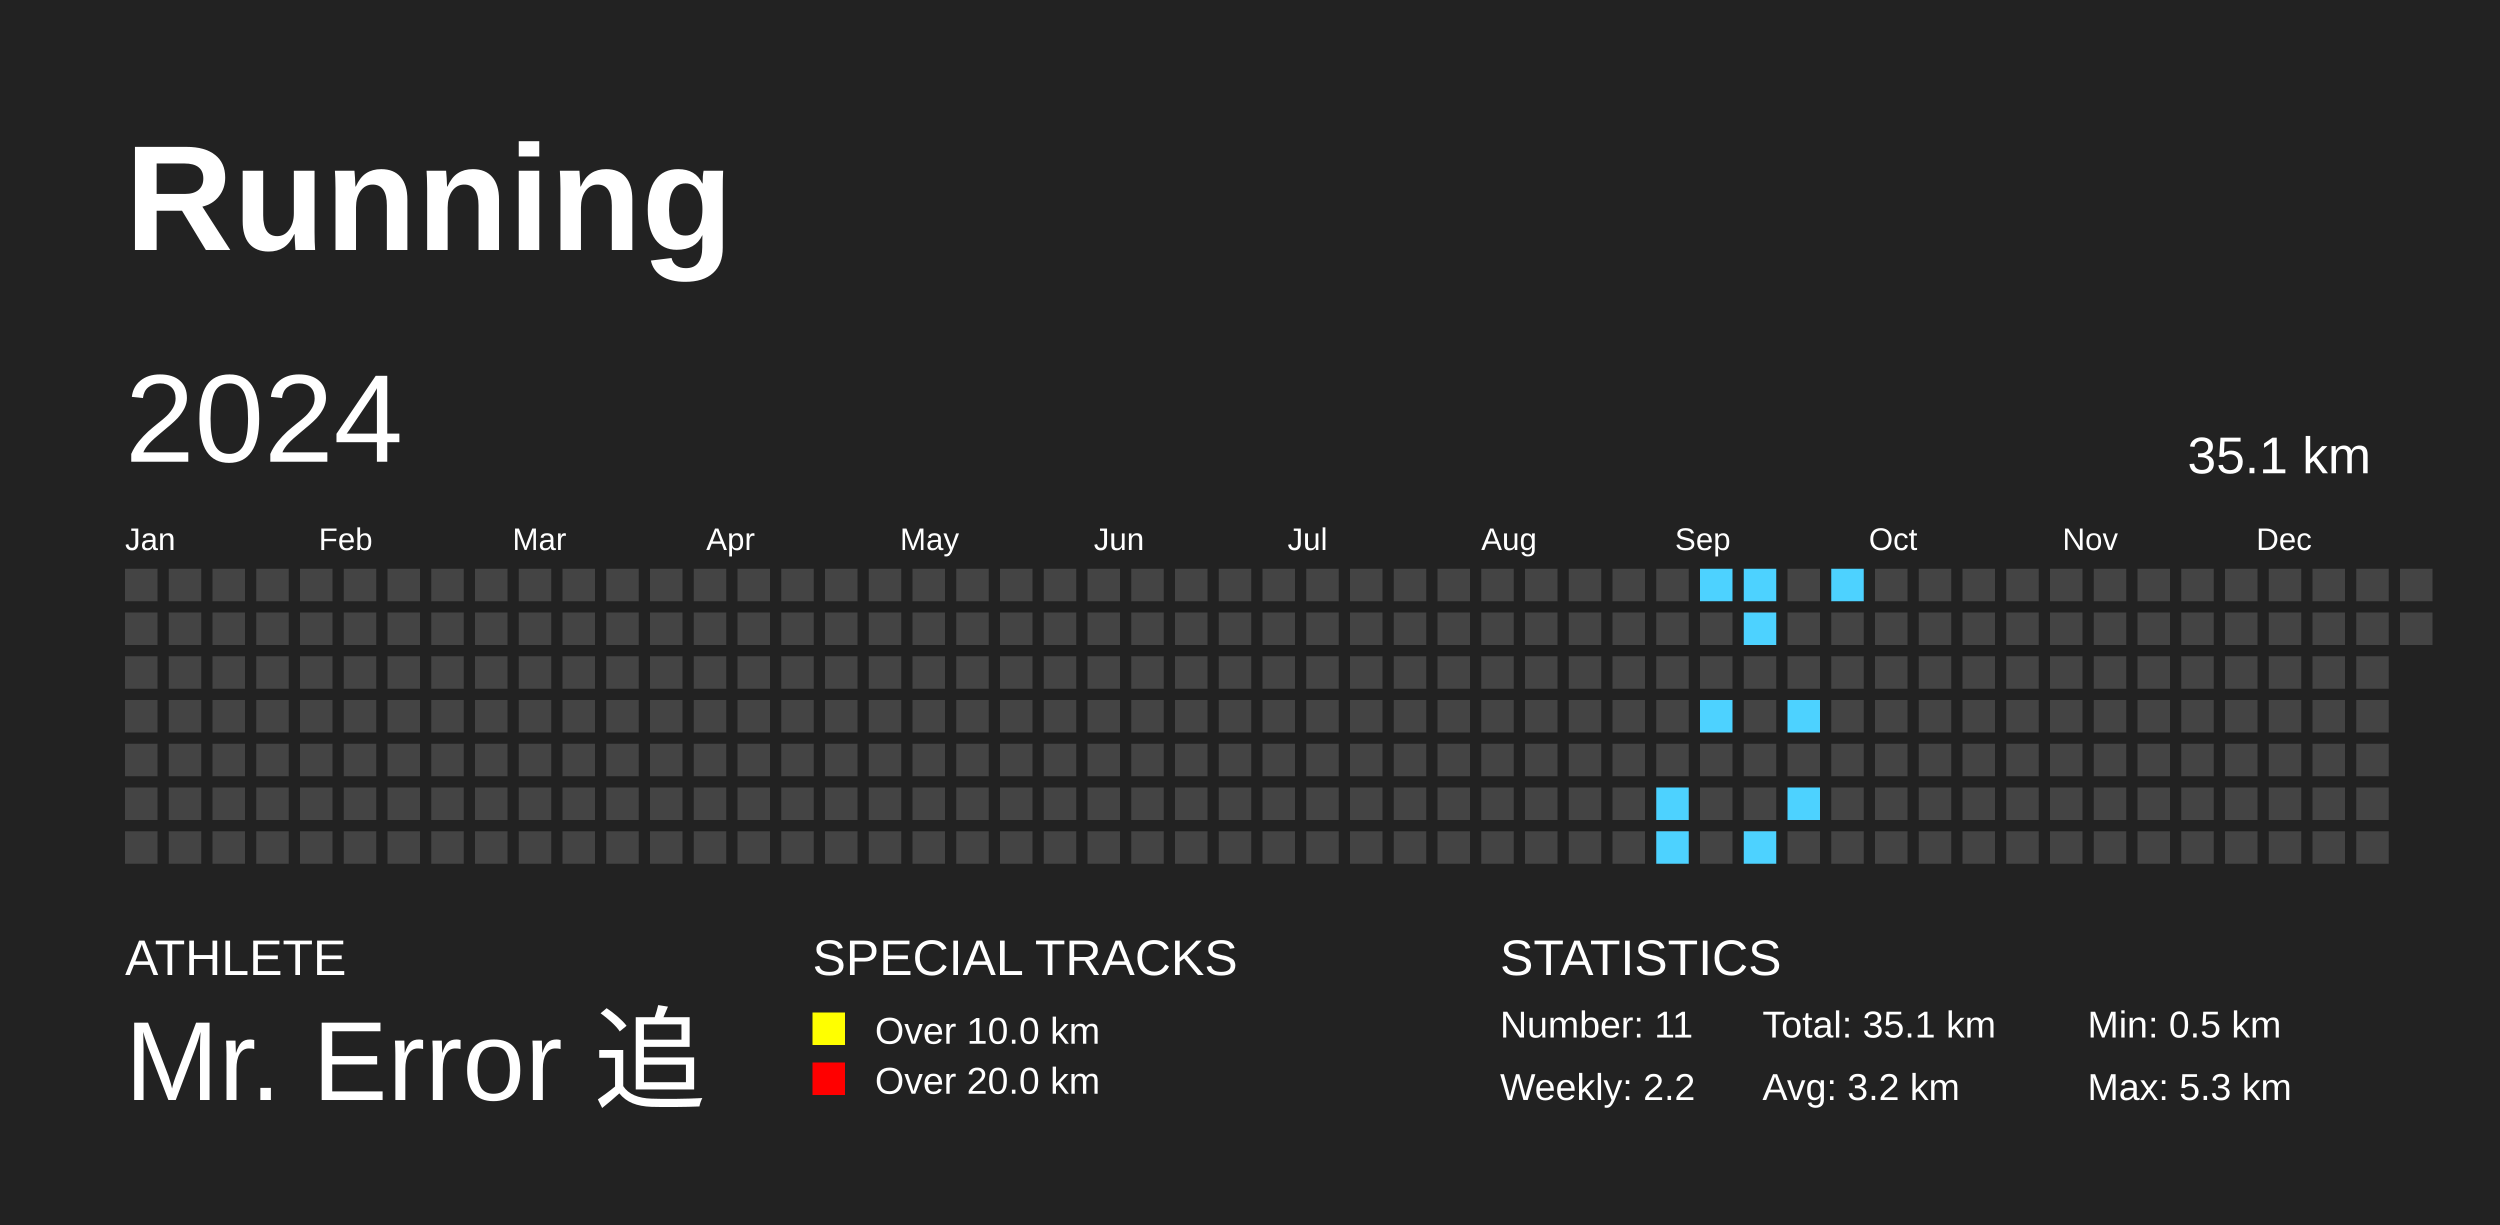
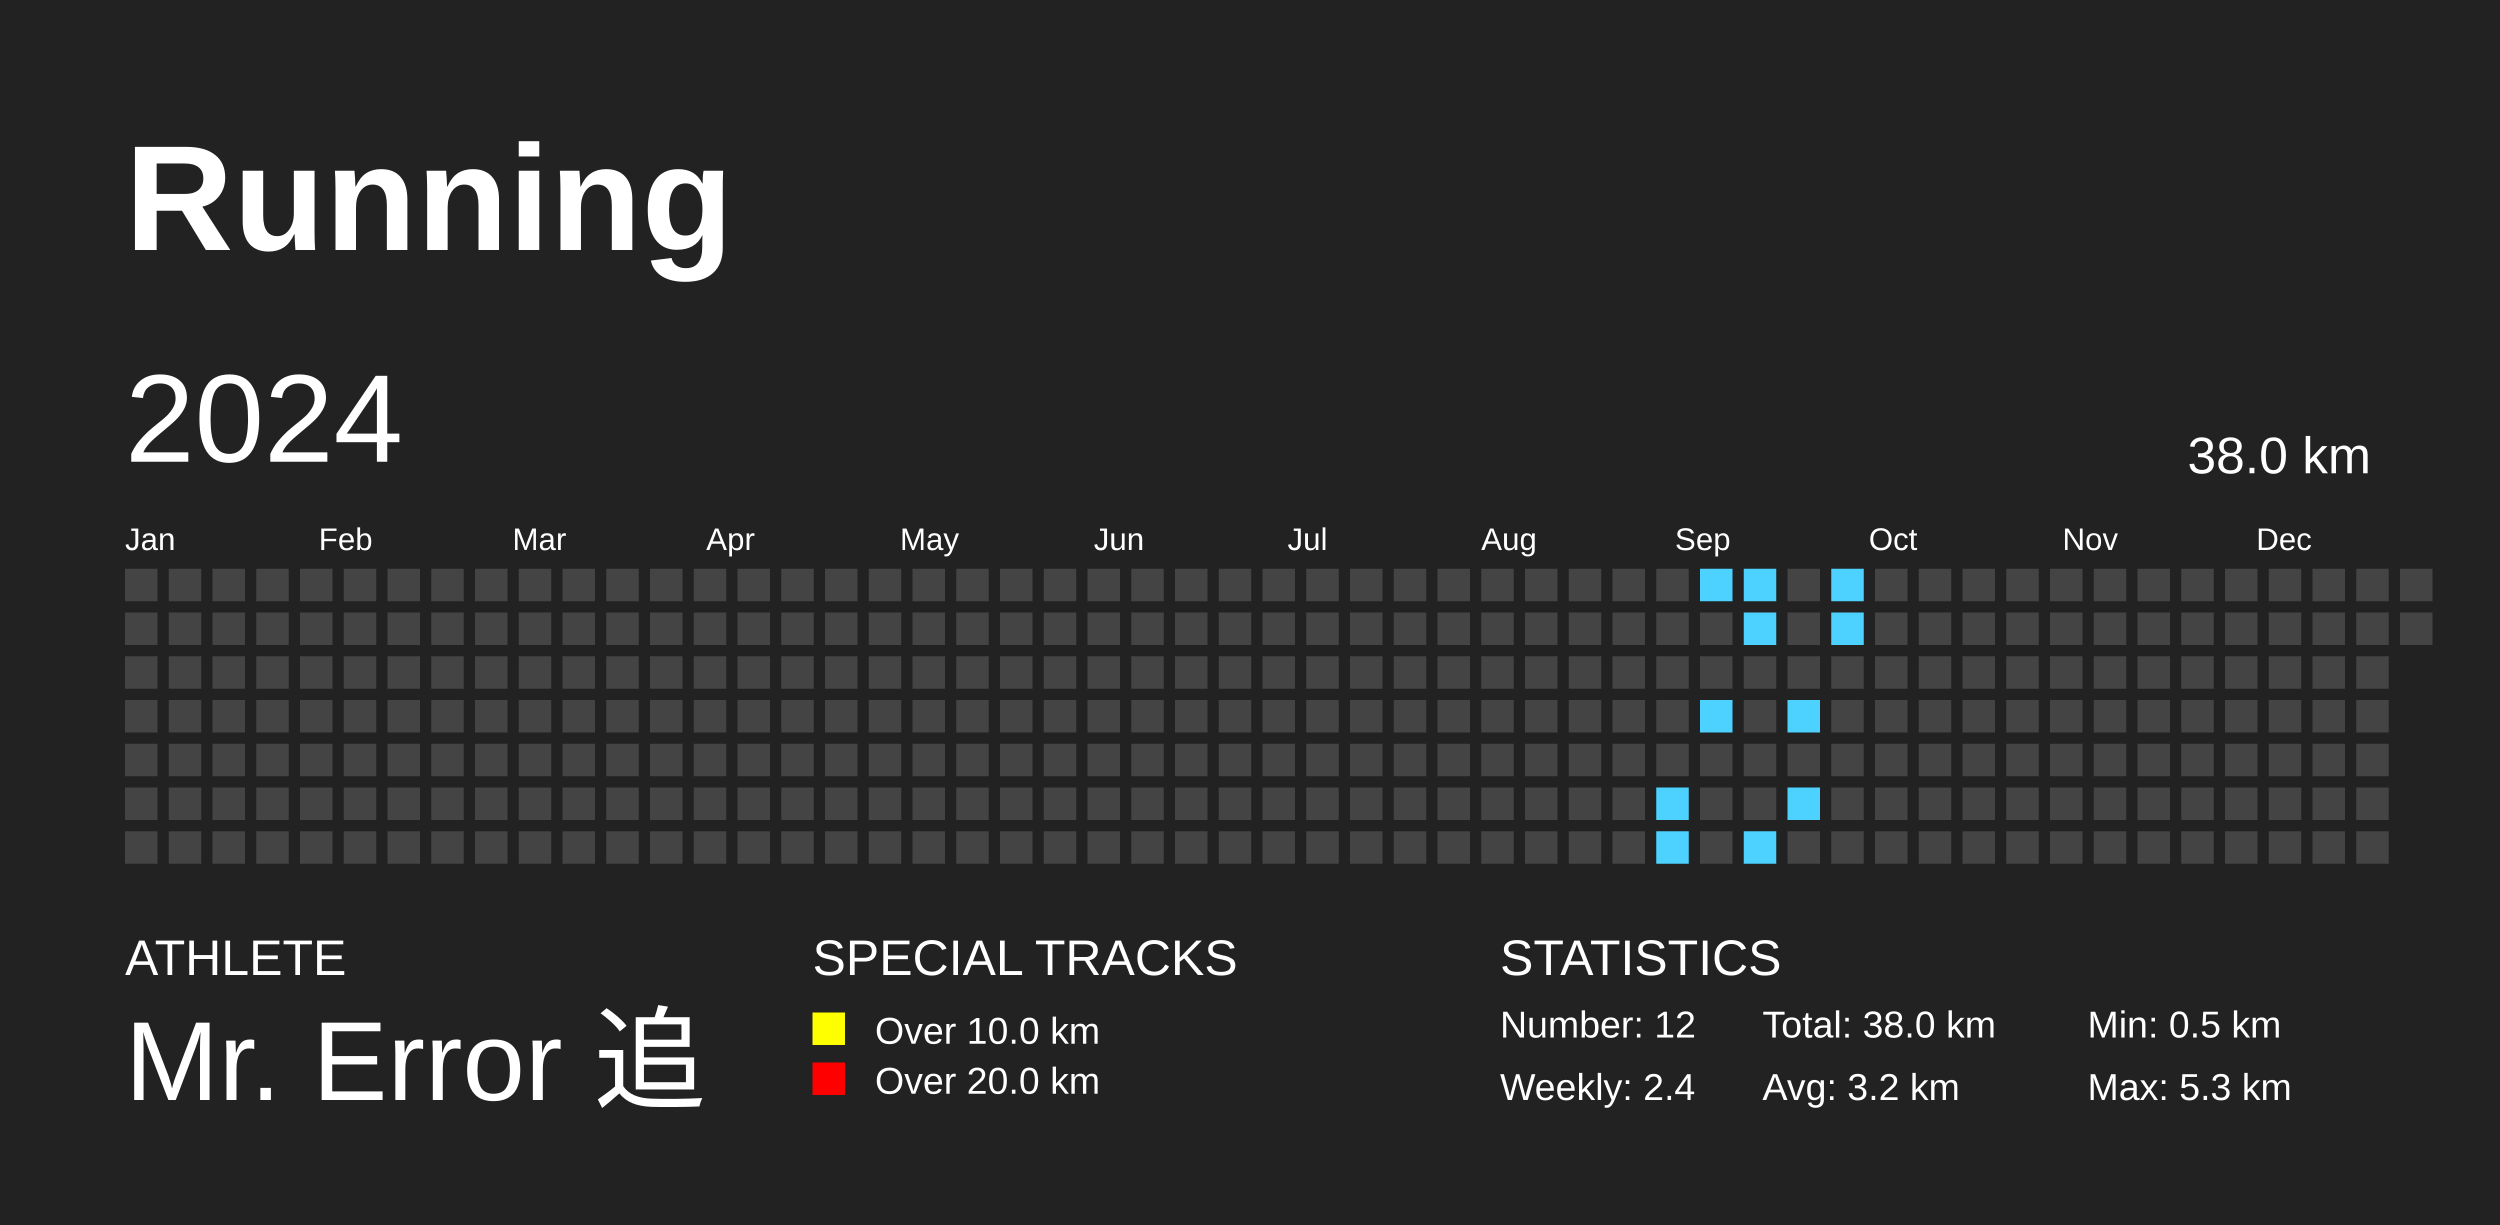
<svg xmlns="http://www.w3.org/2000/svg" baseProfile="full" height="98mm" version="1.1" viewBox="0,0,200,98" width="200mm">
  <defs />
  <rect fill="#222222" height="98" width="200" x="0" y="0" />
  <text fill="#FFFFFF" style="font-size:12px; font-family:Arial; font-weight:bold;" x="10" y="20">Running</text>
  <text fill="#FFFFFF" style="font-size:4px; font-family:Arial" x="10" y="78">ATHLETE</text>
  <text fill="#FFFFFF" style="font-size:9px; font-family:Arial" x="10" y="88">Mr. Error 追</text>
  <text fill="#FFFFFF" style="font-size:4px; font-family:Arial" x="65" y="78">SPECIAL TRACKS</text>
  <rect fill="yellow" height="2.6" width="2.6" x="65" y="81" />
  <text fill="#FFFFFF" style="font-size:3px; font-family:Arial" x="70" y="83.5">Over 10.0 km</text>
  <rect fill="red" height="2.6" width="2.6" x="65" y="85" />
  <text fill="#FFFFFF" style="font-size:3px; font-family:Arial" x="70" y="87.5">Over 20.0 km</text>
  <text fill="#FFFFFF" style="font-size:4px; font-family:Arial" x="120" y="78">STATISTICS</text>
-   <text fill="#FFFFFF" style="font-size:3px; font-family:Arial" x="120" y="83">Number: 11</text>
-   <text fill="#FFFFFF" style="font-size:3px; font-family:Arial" x="120" y="88">Weekly: 2.2</text>
-   <text fill="#FFFFFF" style="font-size:3px; font-family:Arial" x="141" y="83">Total: 35.1 km</text>
+   <text fill="#FFFFFF" style="font-size:3px; font-family:Arial" x="120" y="83">Number: 12</text>
+   <text fill="#FFFFFF" style="font-size:3px; font-family:Arial" x="120" y="88">Weekly: 2.4</text>
+   <text fill="#FFFFFF" style="font-size:3px; font-family:Arial" x="141" y="83">Total: 38.0 km</text>
  <text fill="#FFFFFF" style="font-size:3px; font-family:Arial" x="141" y="88">Avg: 3.2 km</text>
  <text fill="#FFFFFF" style="font-size:3px; font-family:Arial" x="167" y="83">Min: 0.5 km</text>
  <text fill="#FFFFFF" style="font-size:3px; font-family:Arial" x="167" y="88">Max: 5.3 km</text>
  <text dominant-baseline="hanging" fill="#FFFFFF" style="font-size:10.0px; font-family:Arial;" x="10" y="30">2024</text>
-   <text dominant-baseline="hanging" fill="#FFFFFF" style="font-size:4.125px; font-family:Arial;" x="175" y="35">35.1 km</text>
+   <text dominant-baseline="hanging" fill="#FFFFFF" style="font-size:4.125px; font-family:Arial;" x="175" y="35">38.0 km</text>
  <text fill="#FFFFFF" style="font-size:2.5px; font-family:Arial" x="10.0" y="44">Jan</text>
  <text fill="#FFFFFF" style="font-size:2.5px; font-family:Arial" x="25.5" y="44">Feb</text>
  <text fill="#FFFFFF" style="font-size:2.5px; font-family:Arial" x="41.0" y="44">Mar</text>
  <text fill="#FFFFFF" style="font-size:2.5px; font-family:Arial" x="56.5" y="44">Apr</text>
  <text fill="#FFFFFF" style="font-size:2.5px; font-family:Arial" x="72.0" y="44">May</text>
  <text fill="#FFFFFF" style="font-size:2.5px; font-family:Arial" x="87.5" y="44">Jun</text>
  <text fill="#FFFFFF" style="font-size:2.5px; font-family:Arial" x="103.0" y="44">Jul</text>
  <text fill="#FFFFFF" style="font-size:2.5px; font-family:Arial" x="118.5" y="44">Aug</text>
  <text fill="#FFFFFF" style="font-size:2.5px; font-family:Arial" x="134.0" y="44">Sep</text>
  <text fill="#FFFFFF" style="font-size:2.5px; font-family:Arial" x="149.5" y="44">Oct</text>
  <text fill="#FFFFFF" style="font-size:2.5px; font-family:Arial" x="165.0" y="44">Nov</text>
  <text fill="#FFFFFF" style="font-size:2.5px; font-family:Arial" x="180.5" y="44">Dec</text>
  <rect fill="#444444" height="2.6" width="2.6" x="10.0" y="45.5" />
  <rect fill="#444444" height="2.6" width="2.6" x="10.0" y="49.0" />
  <rect fill="#444444" height="2.6" width="2.6" x="10.0" y="52.5" />
  <rect fill="#444444" height="2.6" width="2.6" x="10.0" y="56.0" />
  <rect fill="#444444" height="2.6" width="2.6" x="10.0" y="59.5" />
  <rect fill="#444444" height="2.6" width="2.6" x="10.0" y="63.0" />
  <rect fill="#444444" height="2.6" width="2.6" x="10.0" y="66.5" />
  <rect fill="#444444" height="2.6" width="2.6" x="13.5" y="45.5" />
  <rect fill="#444444" height="2.6" width="2.6" x="13.5" y="49.0" />
  <rect fill="#444444" height="2.6" width="2.6" x="13.5" y="52.5" />
  <rect fill="#444444" height="2.6" width="2.6" x="13.5" y="56.0" />
  <rect fill="#444444" height="2.6" width="2.6" x="13.5" y="59.5" />
  <rect fill="#444444" height="2.6" width="2.6" x="13.5" y="63.0" />
  <rect fill="#444444" height="2.6" width="2.6" x="13.5" y="66.5" />
  <rect fill="#444444" height="2.6" width="2.6" x="17.0" y="45.5" />
  <rect fill="#444444" height="2.6" width="2.6" x="17.0" y="49.0" />
  <rect fill="#444444" height="2.6" width="2.6" x="17.0" y="52.5" />
  <rect fill="#444444" height="2.6" width="2.6" x="17.0" y="56.0" />
  <rect fill="#444444" height="2.6" width="2.6" x="17.0" y="59.5" />
  <rect fill="#444444" height="2.6" width="2.6" x="17.0" y="63.0" />
  <rect fill="#444444" height="2.6" width="2.6" x="17.0" y="66.5" />
  <rect fill="#444444" height="2.6" width="2.6" x="20.5" y="45.5" />
  <rect fill="#444444" height="2.6" width="2.6" x="20.5" y="49.0" />
  <rect fill="#444444" height="2.6" width="2.6" x="20.5" y="52.5" />
  <rect fill="#444444" height="2.6" width="2.6" x="20.5" y="56.0" />
  <rect fill="#444444" height="2.6" width="2.6" x="20.5" y="59.5" />
  <rect fill="#444444" height="2.6" width="2.6" x="20.5" y="63.0" />
  <rect fill="#444444" height="2.6" width="2.6" x="20.5" y="66.5" />
  <rect fill="#444444" height="2.6" width="2.6" x="24.0" y="45.5" />
  <rect fill="#444444" height="2.6" width="2.6" x="24.0" y="49.0" />
  <rect fill="#444444" height="2.6" width="2.6" x="24.0" y="52.5" />
  <rect fill="#444444" height="2.6" width="2.6" x="24.0" y="56.0" />
  <rect fill="#444444" height="2.6" width="2.6" x="24.0" y="59.5" />
  <rect fill="#444444" height="2.6" width="2.6" x="24.0" y="63.0" />
  <rect fill="#444444" height="2.6" width="2.6" x="24.0" y="66.5" />
  <rect fill="#444444" height="2.6" width="2.6" x="27.5" y="45.5" />
  <rect fill="#444444" height="2.6" width="2.6" x="27.5" y="49.0" />
  <rect fill="#444444" height="2.6" width="2.6" x="27.5" y="52.5" />
  <rect fill="#444444" height="2.6" width="2.6" x="27.5" y="56.0" />
  <rect fill="#444444" height="2.6" width="2.6" x="27.5" y="59.5" />
  <rect fill="#444444" height="2.6" width="2.6" x="27.5" y="63.0" />
  <rect fill="#444444" height="2.6" width="2.6" x="27.5" y="66.5" />
  <rect fill="#444444" height="2.6" width="2.6" x="31.0" y="45.5" />
  <rect fill="#444444" height="2.6" width="2.6" x="31.0" y="49.0" />
  <rect fill="#444444" height="2.6" width="2.6" x="31.0" y="52.5" />
  <rect fill="#444444" height="2.6" width="2.6" x="31.0" y="56.0" />
  <rect fill="#444444" height="2.6" width="2.6" x="31.0" y="59.5" />
  <rect fill="#444444" height="2.6" width="2.6" x="31.0" y="63.0" />
  <rect fill="#444444" height="2.6" width="2.6" x="31.0" y="66.5" />
  <rect fill="#444444" height="2.6" width="2.6" x="34.5" y="45.5" />
  <rect fill="#444444" height="2.6" width="2.6" x="34.5" y="49.0" />
  <rect fill="#444444" height="2.6" width="2.6" x="34.5" y="52.5" />
  <rect fill="#444444" height="2.6" width="2.6" x="34.5" y="56.0" />
  <rect fill="#444444" height="2.6" width="2.6" x="34.5" y="59.5" />
  <rect fill="#444444" height="2.6" width="2.6" x="34.5" y="63.0" />
  <rect fill="#444444" height="2.6" width="2.6" x="34.5" y="66.5" />
  <rect fill="#444444" height="2.6" width="2.6" x="38.0" y="45.5" />
  <rect fill="#444444" height="2.6" width="2.6" x="38.0" y="49.0" />
  <rect fill="#444444" height="2.6" width="2.6" x="38.0" y="52.5" />
  <rect fill="#444444" height="2.6" width="2.6" x="38.0" y="56.0" />
  <rect fill="#444444" height="2.6" width="2.6" x="38.0" y="59.5" />
  <rect fill="#444444" height="2.6" width="2.6" x="38.0" y="63.0" />
  <rect fill="#444444" height="2.6" width="2.6" x="38.0" y="66.5" />
  <rect fill="#444444" height="2.6" width="2.6" x="41.5" y="45.5" />
  <rect fill="#444444" height="2.6" width="2.6" x="41.5" y="49.0" />
  <rect fill="#444444" height="2.6" width="2.6" x="41.5" y="52.5" />
  <rect fill="#444444" height="2.6" width="2.6" x="41.5" y="56.0" />
  <rect fill="#444444" height="2.6" width="2.6" x="41.5" y="59.5" />
  <rect fill="#444444" height="2.6" width="2.6" x="41.5" y="63.0" />
  <rect fill="#444444" height="2.6" width="2.6" x="41.5" y="66.5" />
  <rect fill="#444444" height="2.6" width="2.6" x="45.0" y="45.5" />
  <rect fill="#444444" height="2.6" width="2.6" x="45.0" y="49.0" />
  <rect fill="#444444" height="2.6" width="2.6" x="45.0" y="52.5" />
  <rect fill="#444444" height="2.6" width="2.6" x="45.0" y="56.0" />
  <rect fill="#444444" height="2.6" width="2.6" x="45.0" y="59.5" />
  <rect fill="#444444" height="2.6" width="2.6" x="45.0" y="63.0" />
  <rect fill="#444444" height="2.6" width="2.6" x="45.0" y="66.5" />
  <rect fill="#444444" height="2.6" width="2.6" x="48.5" y="45.5" />
  <rect fill="#444444" height="2.6" width="2.6" x="48.5" y="49.0" />
  <rect fill="#444444" height="2.6" width="2.6" x="48.5" y="52.5" />
  <rect fill="#444444" height="2.6" width="2.6" x="48.5" y="56.0" />
  <rect fill="#444444" height="2.6" width="2.6" x="48.5" y="59.5" />
  <rect fill="#444444" height="2.6" width="2.6" x="48.5" y="63.0" />
  <rect fill="#444444" height="2.6" width="2.6" x="48.5" y="66.5" />
  <rect fill="#444444" height="2.6" width="2.6" x="52.0" y="45.5" />
  <rect fill="#444444" height="2.6" width="2.6" x="52.0" y="49.0" />
  <rect fill="#444444" height="2.6" width="2.6" x="52.0" y="52.5" />
  <rect fill="#444444" height="2.6" width="2.6" x="52.0" y="56.0" />
  <rect fill="#444444" height="2.6" width="2.6" x="52.0" y="59.5" />
  <rect fill="#444444" height="2.6" width="2.6" x="52.0" y="63.0" />
  <rect fill="#444444" height="2.6" width="2.6" x="52.0" y="66.5" />
  <rect fill="#444444" height="2.6" width="2.6" x="55.5" y="45.5" />
  <rect fill="#444444" height="2.6" width="2.6" x="55.5" y="49.0" />
  <rect fill="#444444" height="2.6" width="2.6" x="55.5" y="52.5" />
  <rect fill="#444444" height="2.6" width="2.6" x="55.5" y="56.0" />
  <rect fill="#444444" height="2.6" width="2.6" x="55.5" y="59.5" />
  <rect fill="#444444" height="2.6" width="2.6" x="55.5" y="63.0" />
  <rect fill="#444444" height="2.6" width="2.6" x="55.5" y="66.5" />
  <rect fill="#444444" height="2.6" width="2.6" x="59.0" y="45.5" />
  <rect fill="#444444" height="2.6" width="2.6" x="59.0" y="49.0" />
  <rect fill="#444444" height="2.6" width="2.6" x="59.0" y="52.5" />
  <rect fill="#444444" height="2.6" width="2.6" x="59.0" y="56.0" />
  <rect fill="#444444" height="2.6" width="2.6" x="59.0" y="59.5" />
  <rect fill="#444444" height="2.6" width="2.6" x="59.0" y="63.0" />
  <rect fill="#444444" height="2.6" width="2.6" x="59.0" y="66.5" />
  <rect fill="#444444" height="2.6" width="2.6" x="62.5" y="45.5" />
  <rect fill="#444444" height="2.6" width="2.6" x="62.5" y="49.0" />
  <rect fill="#444444" height="2.6" width="2.6" x="62.5" y="52.5" />
  <rect fill="#444444" height="2.6" width="2.6" x="62.5" y="56.0" />
  <rect fill="#444444" height="2.6" width="2.6" x="62.5" y="59.5" />
  <rect fill="#444444" height="2.6" width="2.6" x="62.5" y="63.0" />
  <rect fill="#444444" height="2.6" width="2.6" x="62.5" y="66.5" />
  <rect fill="#444444" height="2.6" width="2.6" x="66.0" y="45.5" />
  <rect fill="#444444" height="2.6" width="2.6" x="66.0" y="49.0" />
  <rect fill="#444444" height="2.6" width="2.6" x="66.0" y="52.5" />
  <rect fill="#444444" height="2.6" width="2.6" x="66.0" y="56.0" />
  <rect fill="#444444" height="2.6" width="2.6" x="66.0" y="59.5" />
  <rect fill="#444444" height="2.6" width="2.6" x="66.0" y="63.0" />
  <rect fill="#444444" height="2.6" width="2.6" x="66.0" y="66.5" />
  <rect fill="#444444" height="2.6" width="2.6" x="69.5" y="45.5" />
  <rect fill="#444444" height="2.6" width="2.6" x="69.5" y="49.0" />
  <rect fill="#444444" height="2.6" width="2.6" x="69.5" y="52.5" />
  <rect fill="#444444" height="2.6" width="2.6" x="69.5" y="56.0" />
  <rect fill="#444444" height="2.6" width="2.6" x="69.5" y="59.5" />
  <rect fill="#444444" height="2.6" width="2.6" x="69.5" y="63.0" />
  <rect fill="#444444" height="2.6" width="2.6" x="69.5" y="66.5" />
  <rect fill="#444444" height="2.6" width="2.6" x="73.0" y="45.5" />
  <rect fill="#444444" height="2.6" width="2.6" x="73.0" y="49.0" />
  <rect fill="#444444" height="2.6" width="2.6" x="73.0" y="52.5" />
  <rect fill="#444444" height="2.6" width="2.6" x="73.0" y="56.0" />
  <rect fill="#444444" height="2.6" width="2.6" x="73.0" y="59.5" />
  <rect fill="#444444" height="2.6" width="2.6" x="73.0" y="63.0" />
  <rect fill="#444444" height="2.6" width="2.6" x="73.0" y="66.5" />
  <rect fill="#444444" height="2.6" width="2.6" x="76.5" y="45.5" />
  <rect fill="#444444" height="2.6" width="2.6" x="76.5" y="49.0" />
  <rect fill="#444444" height="2.6" width="2.6" x="76.5" y="52.5" />
  <rect fill="#444444" height="2.6" width="2.6" x="76.5" y="56.0" />
  <rect fill="#444444" height="2.6" width="2.6" x="76.5" y="59.5" />
  <rect fill="#444444" height="2.6" width="2.6" x="76.5" y="63.0" />
  <rect fill="#444444" height="2.6" width="2.6" x="76.5" y="66.5" />
  <rect fill="#444444" height="2.6" width="2.6" x="80.0" y="45.5" />
  <rect fill="#444444" height="2.6" width="2.6" x="80.0" y="49.0" />
  <rect fill="#444444" height="2.6" width="2.6" x="80.0" y="52.5" />
  <rect fill="#444444" height="2.6" width="2.6" x="80.0" y="56.0" />
  <rect fill="#444444" height="2.6" width="2.6" x="80.0" y="59.5" />
  <rect fill="#444444" height="2.6" width="2.6" x="80.0" y="63.0" />
  <rect fill="#444444" height="2.6" width="2.6" x="80.0" y="66.5" />
  <rect fill="#444444" height="2.6" width="2.6" x="83.5" y="45.5" />
  <rect fill="#444444" height="2.6" width="2.6" x="83.5" y="49.0" />
  <rect fill="#444444" height="2.6" width="2.6" x="83.5" y="52.5" />
  <rect fill="#444444" height="2.6" width="2.6" x="83.5" y="56.0" />
  <rect fill="#444444" height="2.6" width="2.6" x="83.5" y="59.5" />
  <rect fill="#444444" height="2.6" width="2.6" x="83.5" y="63.0" />
  <rect fill="#444444" height="2.6" width="2.6" x="83.5" y="66.5" />
  <rect fill="#444444" height="2.6" width="2.6" x="87.0" y="45.5" />
  <rect fill="#444444" height="2.6" width="2.6" x="87.0" y="49.0" />
  <rect fill="#444444" height="2.6" width="2.6" x="87.0" y="52.5" />
  <rect fill="#444444" height="2.6" width="2.6" x="87.0" y="56.0" />
  <rect fill="#444444" height="2.6" width="2.6" x="87.0" y="59.5" />
  <rect fill="#444444" height="2.6" width="2.6" x="87.0" y="63.0" />
  <rect fill="#444444" height="2.6" width="2.6" x="87.0" y="66.5" />
  <rect fill="#444444" height="2.6" width="2.6" x="90.5" y="45.5" />
  <rect fill="#444444" height="2.6" width="2.6" x="90.5" y="49.0" />
  <rect fill="#444444" height="2.6" width="2.6" x="90.5" y="52.5" />
  <rect fill="#444444" height="2.6" width="2.6" x="90.5" y="56.0" />
  <rect fill="#444444" height="2.6" width="2.6" x="90.5" y="59.5" />
  <rect fill="#444444" height="2.6" width="2.6" x="90.5" y="63.0" />
  <rect fill="#444444" height="2.6" width="2.6" x="90.5" y="66.5" />
  <rect fill="#444444" height="2.6" width="2.6" x="94.0" y="45.5" />
  <rect fill="#444444" height="2.6" width="2.6" x="94.0" y="49.0" />
  <rect fill="#444444" height="2.6" width="2.6" x="94.0" y="52.5" />
  <rect fill="#444444" height="2.6" width="2.6" x="94.0" y="56.0" />
  <rect fill="#444444" height="2.6" width="2.6" x="94.0" y="59.5" />
  <rect fill="#444444" height="2.6" width="2.6" x="94.0" y="63.0" />
  <rect fill="#444444" height="2.6" width="2.6" x="94.0" y="66.5" />
  <rect fill="#444444" height="2.6" width="2.6" x="97.5" y="45.5" />
  <rect fill="#444444" height="2.6" width="2.6" x="97.5" y="49.0" />
  <rect fill="#444444" height="2.6" width="2.6" x="97.5" y="52.5" />
  <rect fill="#444444" height="2.6" width="2.6" x="97.5" y="56.0" />
  <rect fill="#444444" height="2.6" width="2.6" x="97.5" y="59.5" />
  <rect fill="#444444" height="2.6" width="2.6" x="97.5" y="63.0" />
  <rect fill="#444444" height="2.6" width="2.6" x="97.5" y="66.5" />
  <rect fill="#444444" height="2.6" width="2.6" x="101.0" y="45.5" />
  <rect fill="#444444" height="2.6" width="2.6" x="101.0" y="49.0" />
  <rect fill="#444444" height="2.6" width="2.6" x="101.0" y="52.5" />
  <rect fill="#444444" height="2.6" width="2.6" x="101.0" y="56.0" />
  <rect fill="#444444" height="2.6" width="2.6" x="101.0" y="59.5" />
  <rect fill="#444444" height="2.6" width="2.6" x="101.0" y="63.0" />
  <rect fill="#444444" height="2.6" width="2.6" x="101.0" y="66.5" />
  <rect fill="#444444" height="2.6" width="2.6" x="104.5" y="45.5" />
  <rect fill="#444444" height="2.6" width="2.6" x="104.5" y="49.0" />
  <rect fill="#444444" height="2.6" width="2.6" x="104.5" y="52.5" />
  <rect fill="#444444" height="2.6" width="2.6" x="104.5" y="56.0" />
  <rect fill="#444444" height="2.6" width="2.6" x="104.5" y="59.5" />
  <rect fill="#444444" height="2.6" width="2.6" x="104.5" y="63.0" />
  <rect fill="#444444" height="2.6" width="2.6" x="104.5" y="66.5" />
  <rect fill="#444444" height="2.6" width="2.6" x="108.0" y="45.5" />
  <rect fill="#444444" height="2.6" width="2.6" x="108.0" y="49.0" />
  <rect fill="#444444" height="2.6" width="2.6" x="108.0" y="52.5" />
  <rect fill="#444444" height="2.6" width="2.6" x="108.0" y="56.0" />
  <rect fill="#444444" height="2.6" width="2.6" x="108.0" y="59.5" />
  <rect fill="#444444" height="2.6" width="2.6" x="108.0" y="63.0" />
  <rect fill="#444444" height="2.6" width="2.6" x="108.0" y="66.5" />
  <rect fill="#444444" height="2.6" width="2.6" x="111.5" y="45.5" />
  <rect fill="#444444" height="2.6" width="2.6" x="111.5" y="49.0" />
  <rect fill="#444444" height="2.6" width="2.6" x="111.5" y="52.5" />
  <rect fill="#444444" height="2.6" width="2.6" x="111.5" y="56.0" />
  <rect fill="#444444" height="2.6" width="2.6" x="111.5" y="59.5" />
  <rect fill="#444444" height="2.6" width="2.6" x="111.5" y="63.0" />
  <rect fill="#444444" height="2.6" width="2.6" x="111.5" y="66.5" />
  <rect fill="#444444" height="2.6" width="2.6" x="115.0" y="45.5" />
  <rect fill="#444444" height="2.6" width="2.6" x="115.0" y="49.0" />
  <rect fill="#444444" height="2.6" width="2.6" x="115.0" y="52.5" />
  <rect fill="#444444" height="2.6" width="2.6" x="115.0" y="56.0" />
  <rect fill="#444444" height="2.6" width="2.6" x="115.0" y="59.5" />
  <rect fill="#444444" height="2.6" width="2.6" x="115.0" y="63.0" />
  <rect fill="#444444" height="2.6" width="2.6" x="115.0" y="66.5" />
  <rect fill="#444444" height="2.6" width="2.6" x="118.5" y="45.5" />
  <rect fill="#444444" height="2.6" width="2.6" x="118.5" y="49.0" />
  <rect fill="#444444" height="2.6" width="2.6" x="118.5" y="52.5" />
  <rect fill="#444444" height="2.6" width="2.6" x="118.5" y="56.0" />
  <rect fill="#444444" height="2.6" width="2.6" x="118.5" y="59.5" />
  <rect fill="#444444" height="2.6" width="2.6" x="118.5" y="63.0" />
  <rect fill="#444444" height="2.6" width="2.6" x="118.5" y="66.5" />
  <rect fill="#444444" height="2.6" width="2.6" x="122.0" y="45.5" />
  <rect fill="#444444" height="2.6" width="2.6" x="122.0" y="49.0" />
  <rect fill="#444444" height="2.6" width="2.6" x="122.0" y="52.5" />
  <rect fill="#444444" height="2.6" width="2.6" x="122.0" y="56.0" />
  <rect fill="#444444" height="2.6" width="2.6" x="122.0" y="59.5" />
  <rect fill="#444444" height="2.6" width="2.6" x="122.0" y="63.0" />
  <rect fill="#444444" height="2.6" width="2.6" x="122.0" y="66.5" />
  <rect fill="#444444" height="2.6" width="2.6" x="125.5" y="45.5" />
  <rect fill="#444444" height="2.6" width="2.6" x="125.5" y="49.0" />
  <rect fill="#444444" height="2.6" width="2.6" x="125.5" y="52.5" />
  <rect fill="#444444" height="2.6" width="2.6" x="125.5" y="56.0" />
  <rect fill="#444444" height="2.6" width="2.6" x="125.5" y="59.5" />
  <rect fill="#444444" height="2.6" width="2.6" x="125.5" y="63.0" />
  <rect fill="#444444" height="2.6" width="2.6" x="125.5" y="66.5" />
  <rect fill="#444444" height="2.6" width="2.6" x="129.0" y="45.5" />
  <rect fill="#444444" height="2.6" width="2.6" x="129.0" y="49.0" />
  <rect fill="#444444" height="2.6" width="2.6" x="129.0" y="52.5" />
  <rect fill="#444444" height="2.6" width="2.6" x="129.0" y="56.0" />
  <rect fill="#444444" height="2.6" width="2.6" x="129.0" y="59.5" />
  <rect fill="#444444" height="2.6" width="2.6" x="129.0" y="63.0" />
  <rect fill="#444444" height="2.6" width="2.6" x="129.0" y="66.5" />
  <rect fill="#444444" height="2.6" width="2.6" x="132.5" y="45.5" />
  <rect fill="#444444" height="2.6" width="2.6" x="132.5" y="49.0" />
  <rect fill="#444444" height="2.6" width="2.6" x="132.5" y="52.5" />
  <rect fill="#444444" height="2.6" width="2.6" x="132.5" y="56.0" />
  <rect fill="#444444" height="2.6" width="2.6" x="132.5" y="59.5" />
  <rect fill="#4dd2ff" height="2.6" width="2.6" x="132.5" y="63.0" />
  <rect fill="#4dd2ff" height="2.6" width="2.6" x="132.5" y="66.5" />
  <rect fill="#4dd2ff" height="2.6" width="2.6" x="136.0" y="45.5" />
  <rect fill="#444444" height="2.6" width="2.6" x="136.0" y="49.0" />
  <rect fill="#444444" height="2.6" width="2.6" x="136.0" y="52.5" />
  <rect fill="#4dd2ff" height="2.6" width="2.6" x="136.0" y="56.0" />
  <rect fill="#444444" height="2.6" width="2.6" x="136.0" y="59.5" />
  <rect fill="#444444" height="2.6" width="2.6" x="136.0" y="63.0" />
  <rect fill="#444444" height="2.6" width="2.6" x="136.0" y="66.5" />
  <rect fill="#4dd2ff" height="2.6" width="2.6" x="139.5" y="45.5" />
  <rect fill="#4dd2ff" height="2.6" width="2.6" x="139.5" y="49.0" />
  <rect fill="#444444" height="2.6" width="2.6" x="139.5" y="52.5" />
  <rect fill="#444444" height="2.6" width="2.6" x="139.5" y="56.0" />
  <rect fill="#444444" height="2.6" width="2.6" x="139.5" y="59.5" />
  <rect fill="#444444" height="2.6" width="2.6" x="139.5" y="63.0" />
  <rect fill="#4dd2ff" height="2.6" width="2.6" x="139.5" y="66.5" />
  <rect fill="#444444" height="2.6" width="2.6" x="143.0" y="45.5" />
  <rect fill="#444444" height="2.6" width="2.6" x="143.0" y="49.0" />
  <rect fill="#444444" height="2.6" width="2.6" x="143.0" y="52.5" />
  <rect fill="#4dd2ff" height="2.6" width="2.6" x="143.0" y="56.0" />
  <rect fill="#444444" height="2.6" width="2.6" x="143.0" y="59.5" />
  <rect fill="#4dd2ff" height="2.6" width="2.6" x="143.0" y="63.0" />
  <rect fill="#444444" height="2.6" width="2.6" x="143.0" y="66.5" />
  <rect fill="#4dd2ff" height="2.6" width="2.6" x="146.5" y="45.5" />
-   <rect fill="#444444" height="2.6" width="2.6" x="146.5" y="49.0" />
+   <rect fill="#4dd2ff" height="2.6" width="2.6" x="146.5" y="49.0" />
  <rect fill="#444444" height="2.6" width="2.6" x="146.5" y="52.5" />
  <rect fill="#444444" height="2.6" width="2.6" x="146.5" y="56.0" />
  <rect fill="#444444" height="2.6" width="2.6" x="146.5" y="59.5" />
  <rect fill="#444444" height="2.6" width="2.6" x="146.5" y="63.0" />
  <rect fill="#444444" height="2.6" width="2.6" x="146.5" y="66.5" />
  <rect fill="#444444" height="2.6" width="2.6" x="150.0" y="45.5" />
  <rect fill="#444444" height="2.6" width="2.6" x="150.0" y="49.0" />
  <rect fill="#444444" height="2.6" width="2.6" x="150.0" y="52.5" />
  <rect fill="#444444" height="2.6" width="2.6" x="150.0" y="56.0" />
  <rect fill="#444444" height="2.6" width="2.6" x="150.0" y="59.5" />
  <rect fill="#444444" height="2.6" width="2.6" x="150.0" y="63.0" />
  <rect fill="#444444" height="2.6" width="2.6" x="150.0" y="66.5" />
  <rect fill="#444444" height="2.6" width="2.6" x="153.5" y="45.5" />
  <rect fill="#444444" height="2.6" width="2.6" x="153.5" y="49.0" />
  <rect fill="#444444" height="2.6" width="2.6" x="153.5" y="52.5" />
  <rect fill="#444444" height="2.6" width="2.6" x="153.5" y="56.0" />
  <rect fill="#444444" height="2.6" width="2.6" x="153.5" y="59.5" />
  <rect fill="#444444" height="2.6" width="2.6" x="153.5" y="63.0" />
  <rect fill="#444444" height="2.6" width="2.6" x="153.5" y="66.5" />
  <rect fill="#444444" height="2.6" width="2.6" x="157.0" y="45.5" />
  <rect fill="#444444" height="2.6" width="2.6" x="157.0" y="49.0" />
  <rect fill="#444444" height="2.6" width="2.6" x="157.0" y="52.5" />
  <rect fill="#444444" height="2.6" width="2.6" x="157.0" y="56.0" />
  <rect fill="#444444" height="2.6" width="2.6" x="157.0" y="59.5" />
  <rect fill="#444444" height="2.6" width="2.6" x="157.0" y="63.0" />
  <rect fill="#444444" height="2.6" width="2.6" x="157.0" y="66.5" />
  <rect fill="#444444" height="2.6" width="2.6" x="160.5" y="45.5" />
  <rect fill="#444444" height="2.6" width="2.6" x="160.5" y="49.0" />
  <rect fill="#444444" height="2.6" width="2.6" x="160.5" y="52.5" />
  <rect fill="#444444" height="2.6" width="2.6" x="160.5" y="56.0" />
  <rect fill="#444444" height="2.6" width="2.6" x="160.5" y="59.5" />
  <rect fill="#444444" height="2.6" width="2.6" x="160.5" y="63.0" />
  <rect fill="#444444" height="2.6" width="2.6" x="160.5" y="66.5" />
  <rect fill="#444444" height="2.6" width="2.6" x="164.0" y="45.5" />
  <rect fill="#444444" height="2.6" width="2.6" x="164.0" y="49.0" />
  <rect fill="#444444" height="2.6" width="2.6" x="164.0" y="52.5" />
  <rect fill="#444444" height="2.6" width="2.6" x="164.0" y="56.0" />
  <rect fill="#444444" height="2.6" width="2.6" x="164.0" y="59.5" />
  <rect fill="#444444" height="2.6" width="2.6" x="164.0" y="63.0" />
  <rect fill="#444444" height="2.6" width="2.6" x="164.0" y="66.5" />
  <rect fill="#444444" height="2.6" width="2.6" x="167.5" y="45.5" />
  <rect fill="#444444" height="2.6" width="2.6" x="167.5" y="49.0" />
  <rect fill="#444444" height="2.6" width="2.6" x="167.5" y="52.5" />
  <rect fill="#444444" height="2.6" width="2.6" x="167.5" y="56.0" />
  <rect fill="#444444" height="2.6" width="2.6" x="167.5" y="59.5" />
  <rect fill="#444444" height="2.6" width="2.6" x="167.5" y="63.0" />
  <rect fill="#444444" height="2.6" width="2.6" x="167.5" y="66.5" />
  <rect fill="#444444" height="2.6" width="2.6" x="171.0" y="45.5" />
  <rect fill="#444444" height="2.6" width="2.6" x="171.0" y="49.0" />
  <rect fill="#444444" height="2.6" width="2.6" x="171.0" y="52.5" />
  <rect fill="#444444" height="2.6" width="2.6" x="171.0" y="56.0" />
  <rect fill="#444444" height="2.6" width="2.6" x="171.0" y="59.5" />
  <rect fill="#444444" height="2.6" width="2.6" x="171.0" y="63.0" />
  <rect fill="#444444" height="2.6" width="2.6" x="171.0" y="66.5" />
  <rect fill="#444444" height="2.6" width="2.6" x="174.5" y="45.5" />
  <rect fill="#444444" height="2.6" width="2.6" x="174.5" y="49.0" />
  <rect fill="#444444" height="2.6" width="2.6" x="174.5" y="52.5" />
  <rect fill="#444444" height="2.6" width="2.6" x="174.5" y="56.0" />
  <rect fill="#444444" height="2.6" width="2.6" x="174.5" y="59.5" />
  <rect fill="#444444" height="2.6" width="2.6" x="174.5" y="63.0" />
  <rect fill="#444444" height="2.6" width="2.6" x="174.5" y="66.5" />
  <rect fill="#444444" height="2.6" width="2.6" x="178.0" y="45.5" />
  <rect fill="#444444" height="2.6" width="2.6" x="178.0" y="49.0" />
  <rect fill="#444444" height="2.6" width="2.6" x="178.0" y="52.5" />
  <rect fill="#444444" height="2.6" width="2.6" x="178.0" y="56.0" />
  <rect fill="#444444" height="2.6" width="2.6" x="178.0" y="59.5" />
  <rect fill="#444444" height="2.6" width="2.6" x="178.0" y="63.0" />
  <rect fill="#444444" height="2.6" width="2.6" x="178.0" y="66.5" />
  <rect fill="#444444" height="2.6" width="2.6" x="181.5" y="45.5" />
  <rect fill="#444444" height="2.6" width="2.6" x="181.5" y="49.0" />
  <rect fill="#444444" height="2.6" width="2.6" x="181.5" y="52.5" />
  <rect fill="#444444" height="2.6" width="2.6" x="181.5" y="56.0" />
  <rect fill="#444444" height="2.6" width="2.6" x="181.5" y="59.5" />
  <rect fill="#444444" height="2.6" width="2.6" x="181.5" y="63.0" />
  <rect fill="#444444" height="2.6" width="2.6" x="181.5" y="66.5" />
  <rect fill="#444444" height="2.6" width="2.6" x="185.0" y="45.5" />
  <rect fill="#444444" height="2.6" width="2.6" x="185.0" y="49.0" />
  <rect fill="#444444" height="2.6" width="2.6" x="185.0" y="52.5" />
  <rect fill="#444444" height="2.6" width="2.6" x="185.0" y="56.0" />
  <rect fill="#444444" height="2.6" width="2.6" x="185.0" y="59.5" />
  <rect fill="#444444" height="2.6" width="2.6" x="185.0" y="63.0" />
  <rect fill="#444444" height="2.6" width="2.6" x="185.0" y="66.5" />
  <rect fill="#444444" height="2.6" width="2.6" x="188.5" y="45.5" />
  <rect fill="#444444" height="2.6" width="2.6" x="188.5" y="49.0" />
  <rect fill="#444444" height="2.6" width="2.6" x="188.5" y="52.5" />
  <rect fill="#444444" height="2.6" width="2.6" x="188.5" y="56.0" />
  <rect fill="#444444" height="2.6" width="2.6" x="188.5" y="59.5" />
  <rect fill="#444444" height="2.6" width="2.6" x="188.5" y="63.0" />
  <rect fill="#444444" height="2.6" width="2.6" x="188.5" y="66.5" />
  <rect fill="#444444" height="2.6" width="2.6" x="192.0" y="45.5" />
  <rect fill="#444444" height="2.6" width="2.6" x="192.0" y="49.0" />
</svg>
